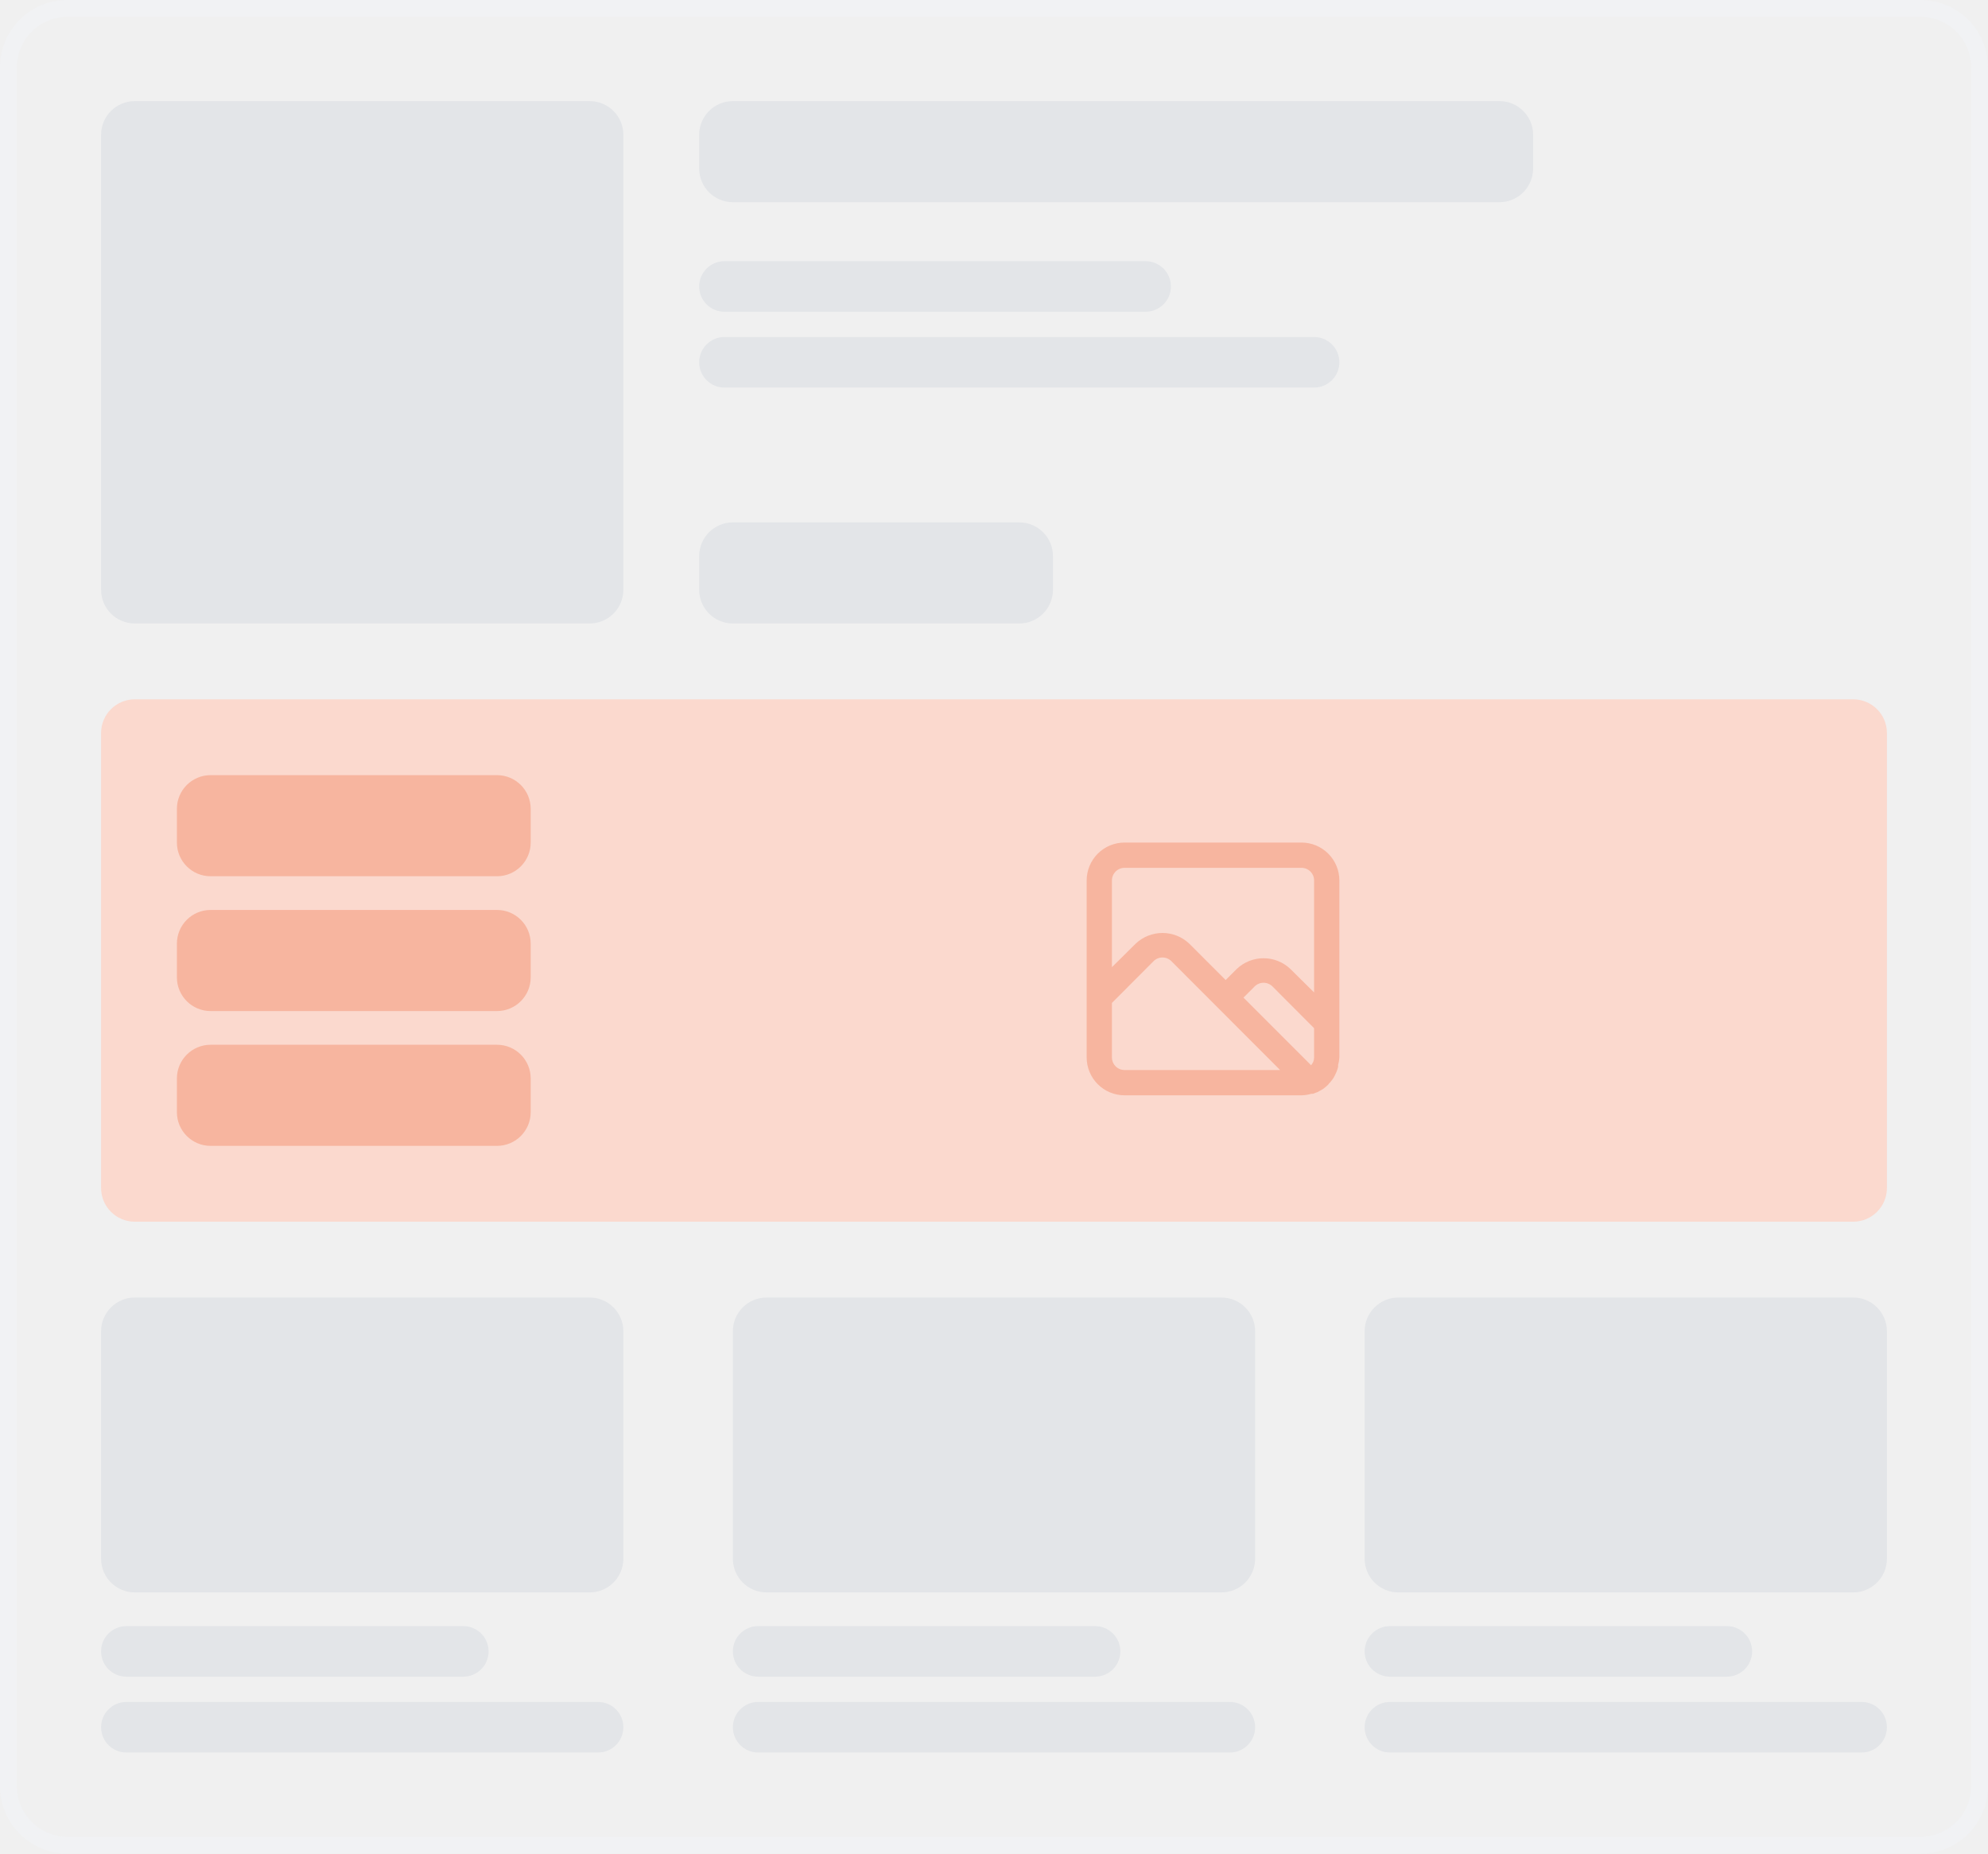
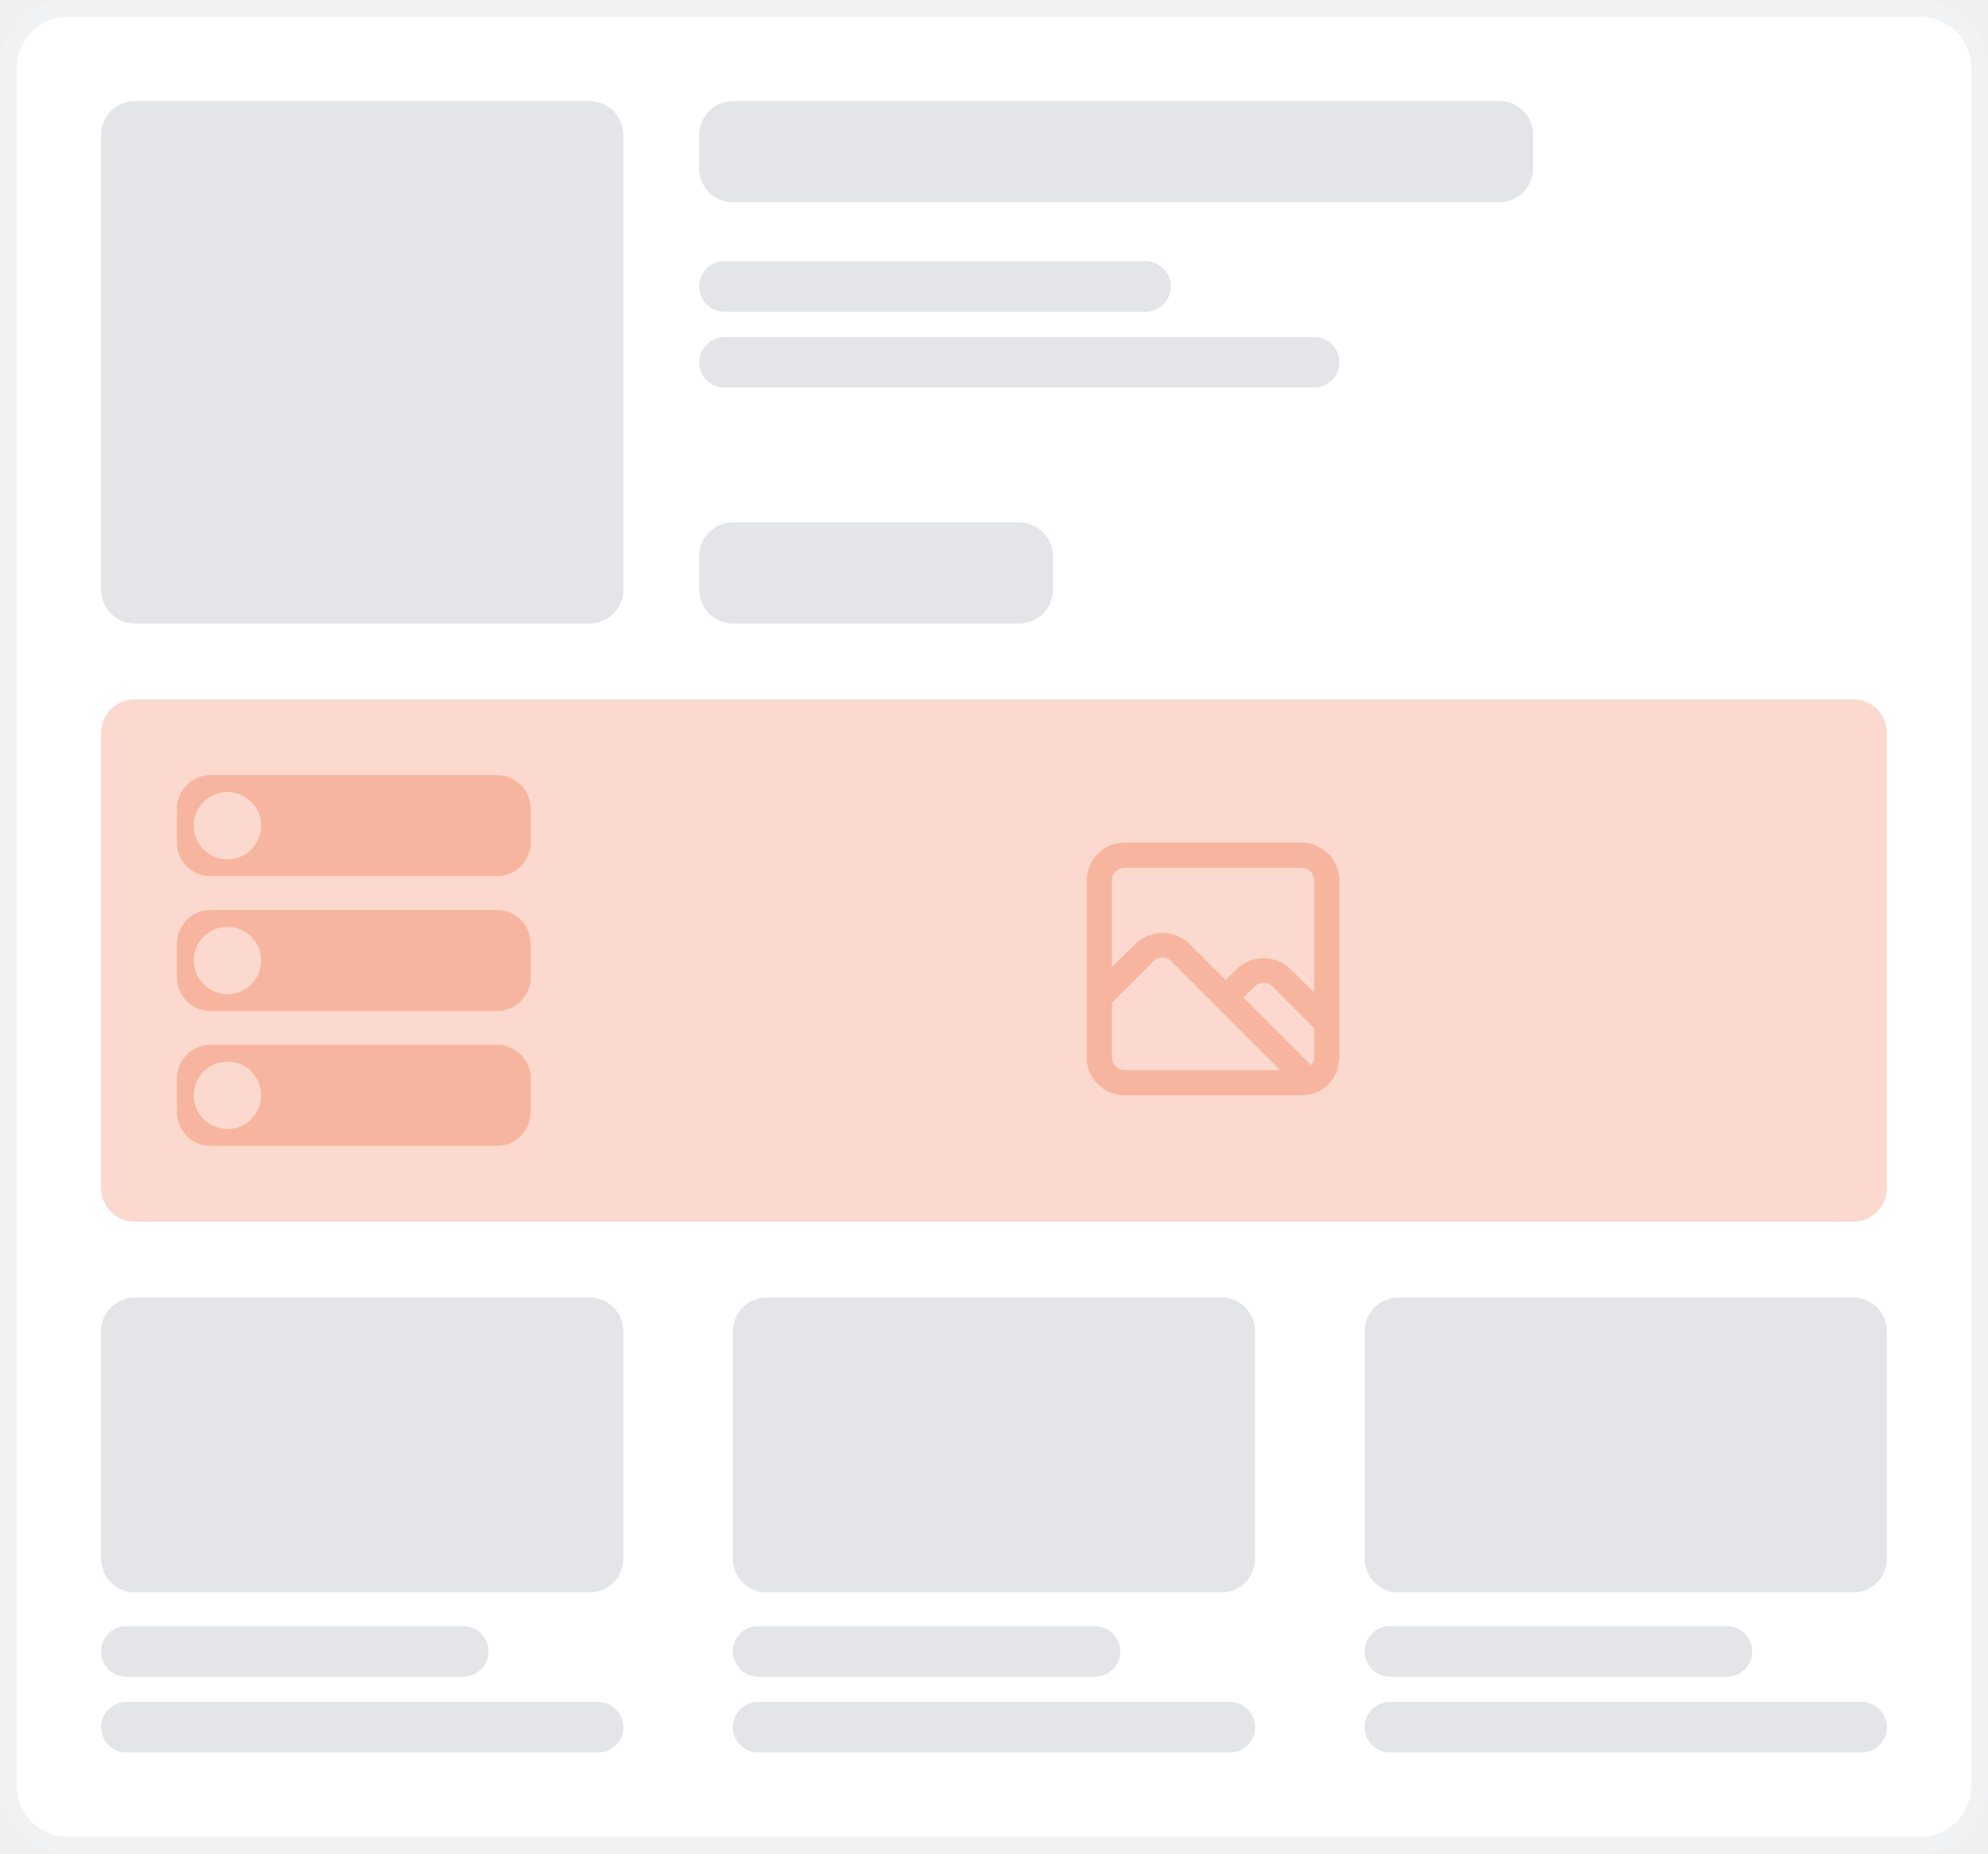
<svg xmlns="http://www.w3.org/2000/svg" width="236" height="220" viewBox="0 0 236 220" fill="none">
+   <rect x="1" y="1" width="234" height="218" rx="7" fill="white" />
  <rect x="1" y="1" width="234" height="218" rx="7" stroke="#F1F2F4" stroke-width="2" />
  <rect x="12" y="12" width="62" height="62" rx="4" fill="#E3E5E8" />
  <rect x="12" y="154" width="62" height="35" rx="4" fill="#E3E5E8" />
-   <rect x="12" y="83" width="212" height="62" rx="4" fill="#FBD9CE" />
-   <path d="M154.5 100H133.5C132.307 100 131.162 100.474 130.318 101.318C129.474 102.162 129 103.307 129 104.5V125.5C129 126.693 129.474 127.838 130.318 128.682C131.162 129.526 132.307 130 133.5 130H154.5C154.747 129.997 154.993 129.971 155.235 129.925L155.685 129.82H155.79H155.865L156.42 129.61L156.615 129.505C156.765 129.415 156.93 129.34 157.08 129.235C157.28 129.088 157.471 128.927 157.65 128.755L157.755 128.62C157.902 128.471 158.038 128.31 158.16 128.14L158.295 127.945C158.4 127.778 158.49 127.602 158.565 127.42C158.606 127.348 158.641 127.273 158.67 127.195C158.745 127.015 158.79 126.82 158.85 126.625V126.4C158.935 126.107 158.985 125.805 159 125.5V104.5C159 103.307 158.526 102.162 157.682 101.318C156.838 100.474 155.693 100 154.5 100ZM133.5 127C133.102 127 132.721 126.842 132.439 126.561C132.158 126.279 132 125.898 132 125.5V119.035L136.935 114.085C137.074 113.944 137.24 113.833 137.423 113.757C137.606 113.681 137.802 113.641 138 113.641C138.198 113.641 138.394 113.681 138.577 113.757C138.76 113.833 138.926 113.944 139.065 114.085L151.965 127H133.5ZM156 125.5C155.999 125.685 155.963 125.868 155.895 126.04C155.861 126.113 155.821 126.183 155.775 126.25C155.735 126.313 155.69 126.374 155.64 126.43L147.615 118.405L148.935 117.085C149.074 116.944 149.24 116.833 149.423 116.757C149.606 116.681 149.802 116.641 150 116.641C150.198 116.641 150.394 116.681 150.577 116.757C150.76 116.833 150.926 116.944 151.065 117.085L156 122.035V125.5ZM156 117.79L153.18 115C152.322 114.185 151.183 113.731 150 113.731C148.817 113.731 147.678 114.185 146.82 115L145.5 116.32L141.18 112C140.322 111.185 139.183 110.731 138 110.731C136.817 110.731 135.678 111.185 134.82 112L132 114.79V104.5C132 104.102 132.158 103.721 132.439 103.439C132.721 103.158 133.102 103 133.5 103H154.5C154.898 103 155.279 103.158 155.561 103.439C155.842 103.721 156 104.102 156 104.5V117.79Z" fill="#F7B59F" />
  <rect x="83" y="12" width="99" height="12" rx="4" fill="#E3E5E8" />
  <rect x="83" y="62" width="42" height="12" rx="4" fill="#E3E5E8" />
-   <rect x="21" y="92" width="42" height="12" rx="4" fill="#F7B59F" />
-   <rect x="21" y="108" width="42" height="12" rx="4" fill="#F7B59F" />
-   <rect x="21" y="124" width="42" height="12" rx="4" fill="#F7B59F" />
  <rect x="83" y="31" width="56" height="6" rx="3" fill="#E3E5E8" />
  <rect x="83" y="40" width="76" height="6" rx="3" fill="#E3E5E8" />
  <rect x="12" y="193" width="46" height="6" rx="3" fill="#E3E5E8" />
  <rect x="12" y="202" width="62" height="6" rx="3" fill="#E3E5E8" />
  <rect x="87" y="154" width="62" height="35" rx="4" fill="#E3E5E8" />
  <rect x="87" y="193" width="46" height="6" rx="3" fill="#E3E5E8" />
  <rect x="87" y="202" width="62" height="6" rx="3" fill="#E3E5E8" />
  <rect x="162" y="154" width="62" height="35" rx="4" fill="#E3E5E8" />
  <rect x="162" y="193" width="46" height="6" rx="3" fill="#E3E5E8" />
  <rect x="162" y="202" width="62" height="6" rx="3" fill="#E3E5E8" />
+   <rect x="12" y="83" width="212" height="62" rx="4" fill="#FBD9CE" />
+   <path d="M154.5 100H133.5C132.307 100 131.162 100.474 130.318 101.318C129.474 102.162 129 103.307 129 104.5V125.5C129 126.693 129.474 127.838 130.318 128.682C131.162 129.526 132.307 130 133.5 130H154.5C154.747 129.997 154.993 129.971 155.235 129.925L155.685 129.82H155.79H155.865L156.42 129.61L156.615 129.505C156.765 129.415 156.93 129.34 157.08 129.235C157.28 129.088 157.471 128.927 157.65 128.755L157.755 128.62C157.902 128.471 158.038 128.31 158.16 128.14L158.295 127.945C158.4 127.778 158.49 127.602 158.565 127.42C158.606 127.348 158.641 127.273 158.67 127.195C158.745 127.015 158.79 126.82 158.85 126.625V126.4C158.935 126.107 158.985 125.805 159 125.5V104.5C159 103.307 158.526 102.162 157.682 101.318C156.838 100.474 155.693 100 154.5 100ZM133.5 127C133.102 127 132.721 126.842 132.439 126.561C132.158 126.279 132 125.898 132 125.5V119.035L136.935 114.085C137.074 113.944 137.24 113.833 137.423 113.757C137.606 113.681 137.802 113.641 138 113.641C138.198 113.641 138.394 113.681 138.577 113.757C138.76 113.833 138.926 113.944 139.065 114.085L151.965 127H133.5ZM156 125.5C155.999 125.685 155.963 125.868 155.895 126.04C155.861 126.113 155.821 126.183 155.775 126.25C155.735 126.313 155.69 126.374 155.64 126.43L147.615 118.405L148.935 117.085C149.074 116.944 149.24 116.833 149.423 116.757C149.606 116.681 149.802 116.641 150 116.641C150.198 116.641 150.394 116.681 150.577 116.757C150.76 116.833 150.926 116.944 151.065 117.085L156 122.035V125.5ZM156 117.79L153.18 115C152.322 114.185 151.183 113.731 150 113.731C148.817 113.731 147.678 114.185 146.82 115L145.5 116.32L141.18 112C140.322 111.185 139.183 110.731 138 110.731C136.817 110.731 135.678 111.185 134.82 112L132 114.79V104.5C132 104.102 132.158 103.721 132.439 103.439C132.721 103.158 133.102 103 133.5 103H154.5C154.898 103 155.279 103.158 155.561 103.439C155.842 103.721 156 104.102 156 104.5V117.79Z" fill="#F7B59F" />
+   <rect x="21" y="92" width="42" height="12" rx="4" fill="#F7B59F" />
+   <rect x="21" y="108" width="42" height="12" rx="4" fill="#F7B59F" />
+   <rect x="21" y="124" width="42" height="12" rx="4" fill="#F7B59F" />
+   <circle cx="27" cy="98" r="4" fill="#FBD9CE" />
+   <circle cx="27" cy="114" r="4" fill="#FBD9CE" />
+   <circle cx="27" cy="130" r="4" fill="#FBD9CE" />
</svg>
